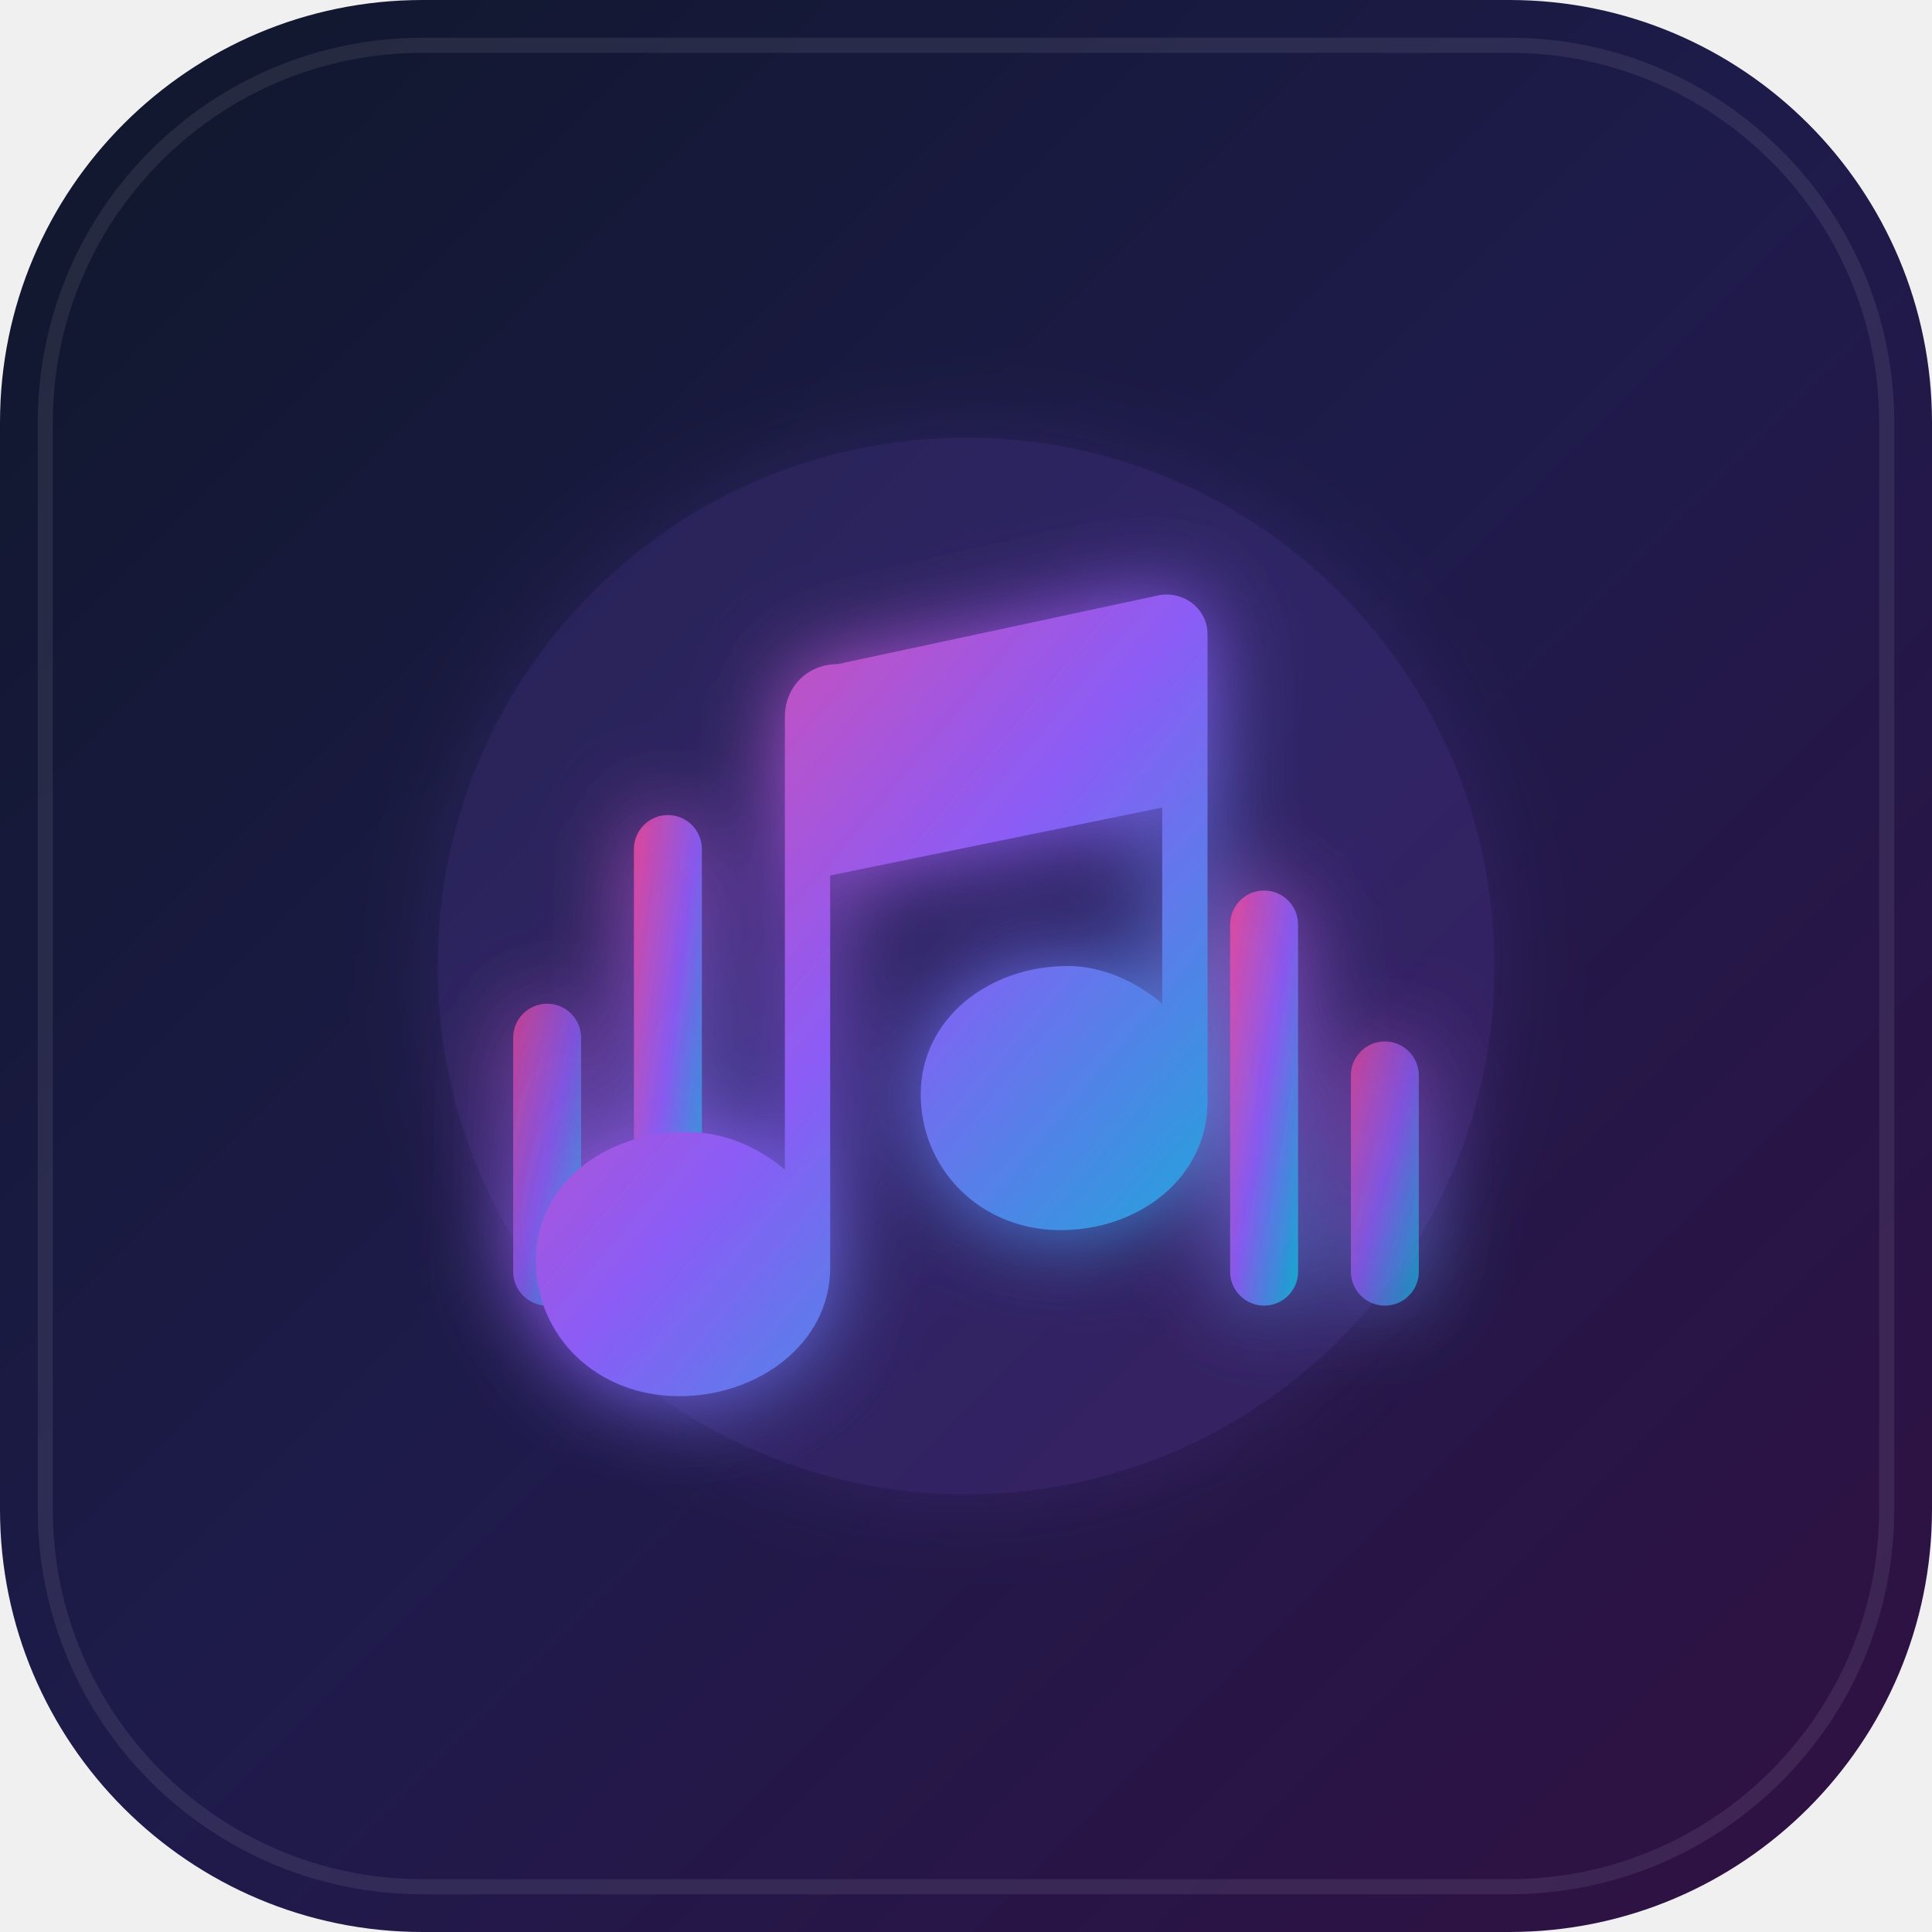
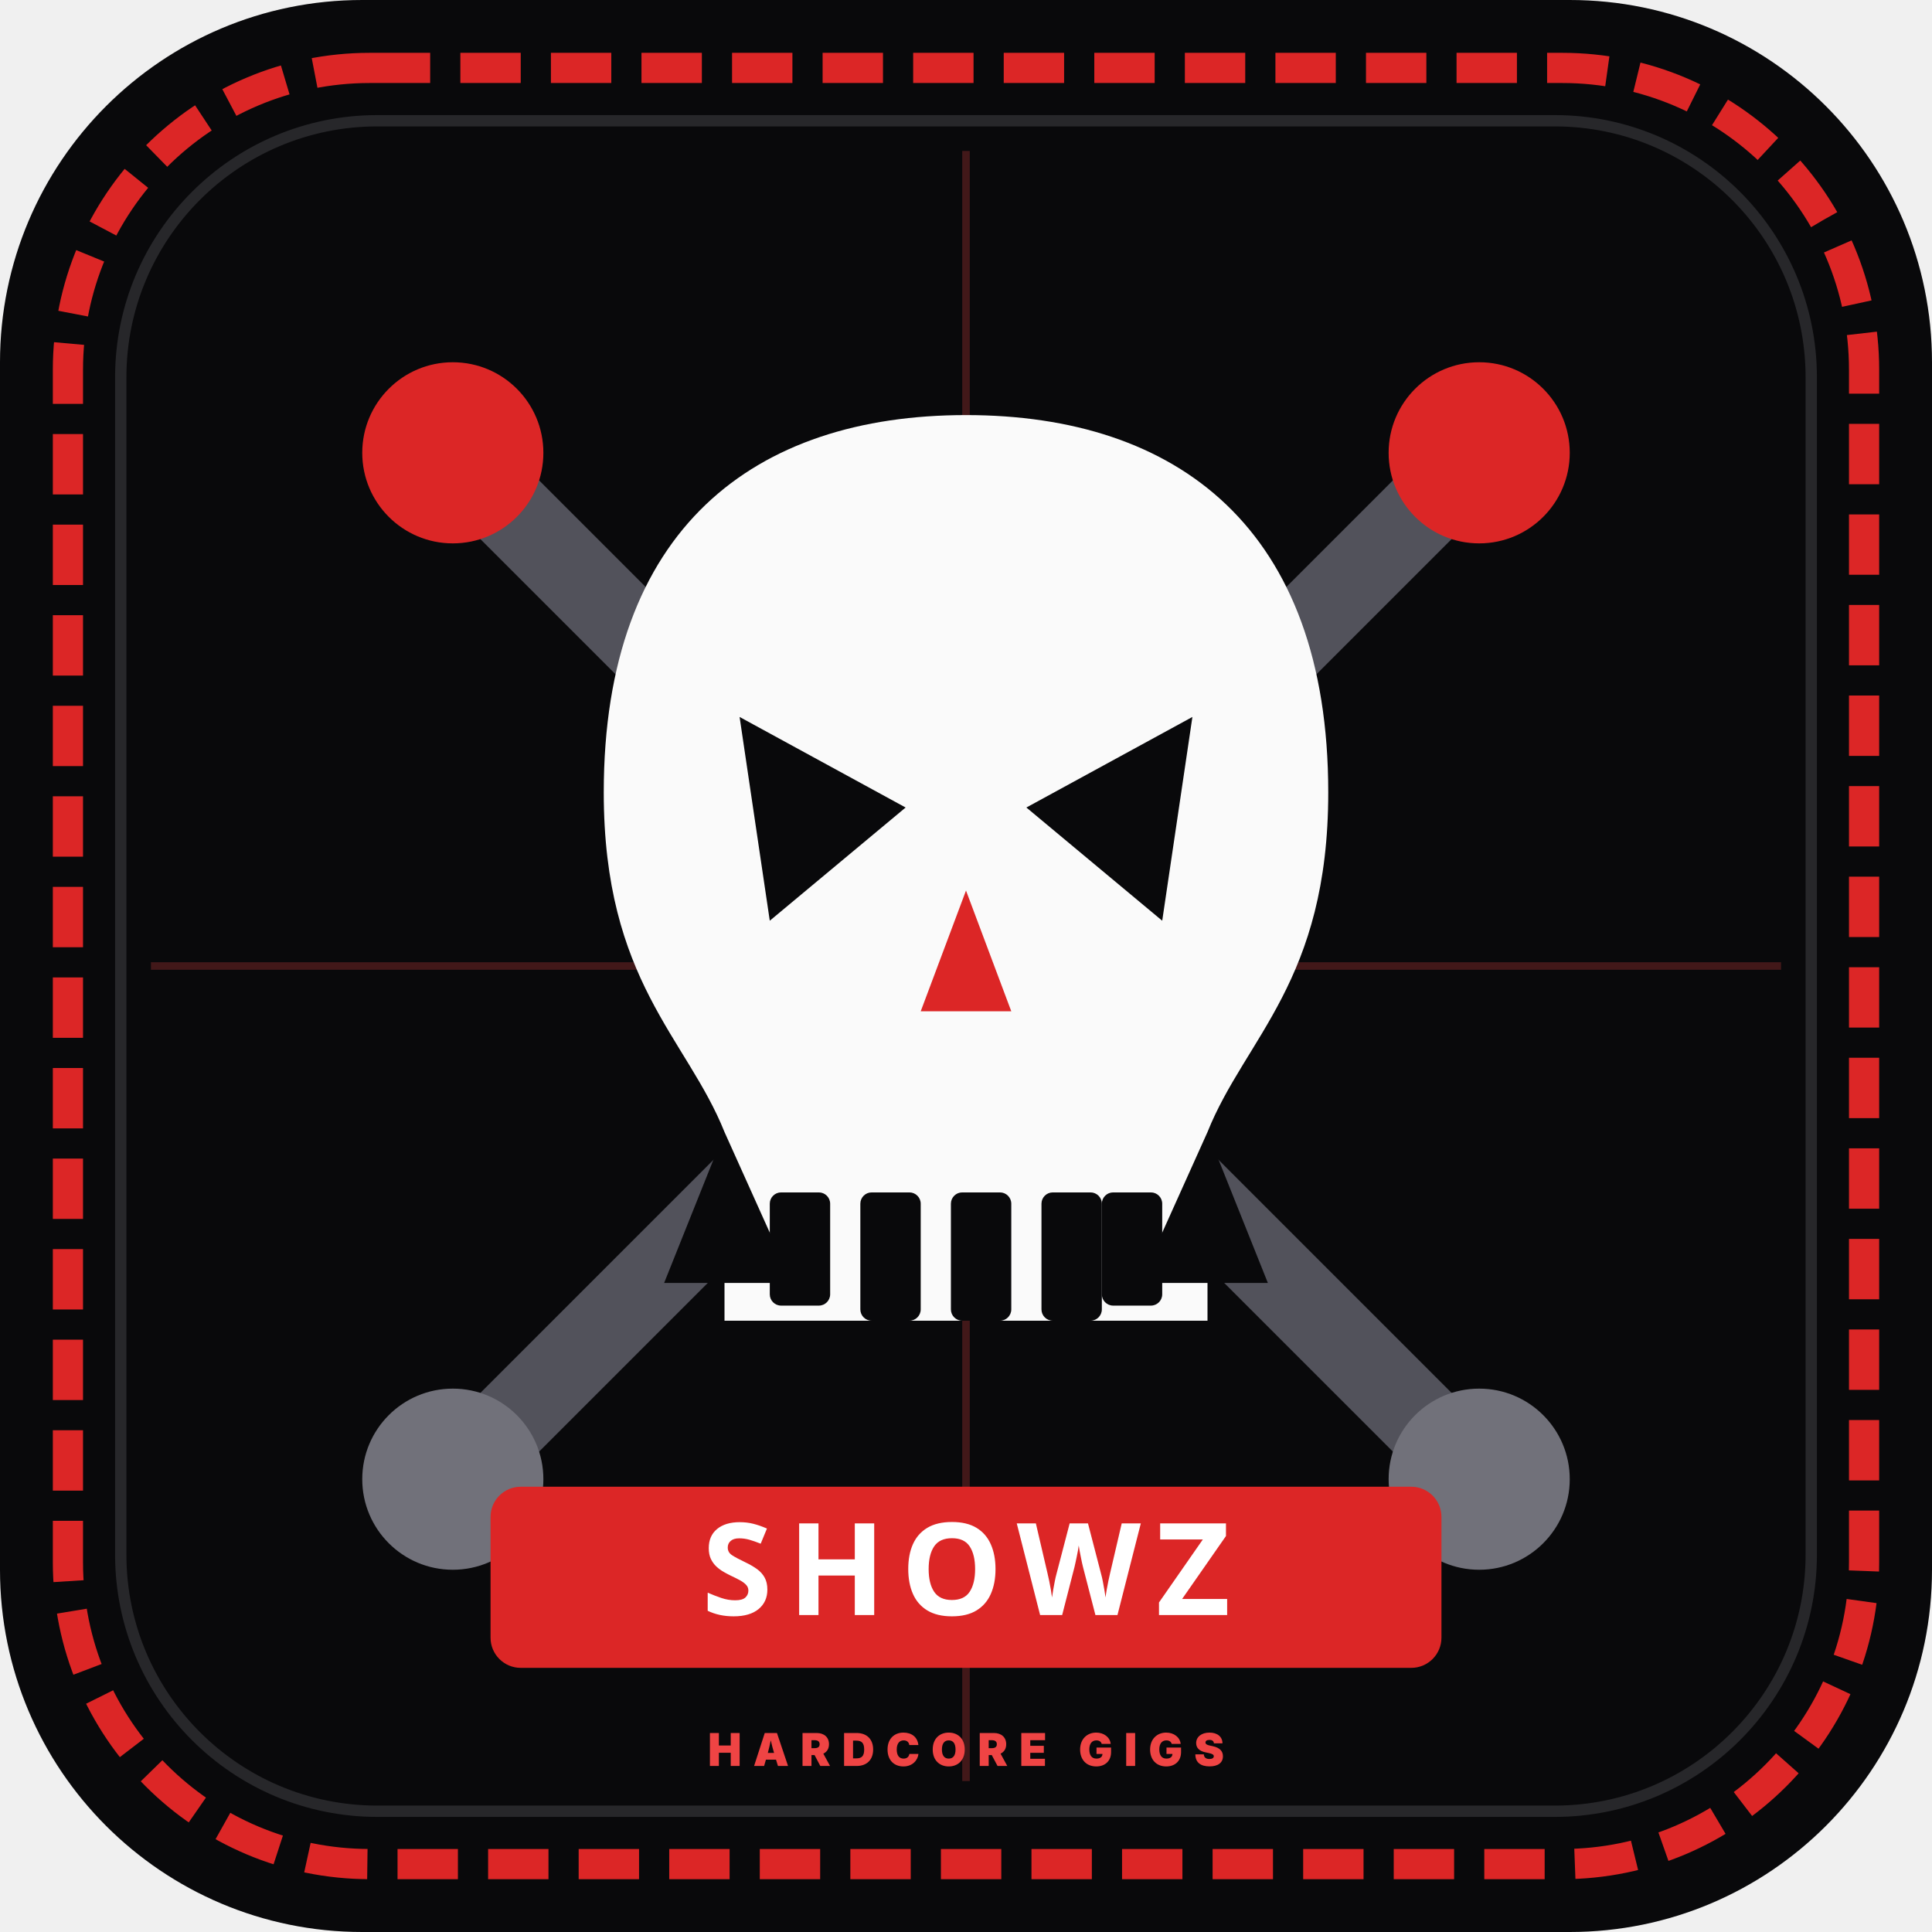
<svg xmlns="http://www.w3.org/2000/svg" viewBox="0 0 512 512" width="512" height="512">
  <defs>
-     <linearGradient id="bgGrad" x1="0%" y1="0%" x2="100%" y2="100%">
-       <stop offset="0%" stop-color="#0f172a" />
-       <stop offset="50%" stop-color="#1e1b4b" />
-       <stop offset="100%" stop-color="#311042" />
+     <linearGradient id="bloodGrad" x1="0%" y1="0%" x2="100%" y2="100%">
+       <stop offset="0%" stop-color="#b91c1c" />
+       <stop offset="50%" stop-color="#dc2626" />
+       <stop offset="100%" stop-color="#991b1b" />
    </linearGradient>
-     <linearGradient id="neonGrad" x1="0%" y1="0%" x2="100%" y2="100%">
-       <stop offset="0%" stop-color="#ec4899" />
-       <stop offset="50%" stop-color="#8b5cf6" />
-       <stop offset="100%" stop-color="#06b6d4" />
-     </linearGradient>
-     <filter id="glow" x="-20%" y="-20%" width="140%" height="140%">
-       <feGaussianBlur stdDeviation="12" result="blur" />
-       <feComposite in="SourceGraphic" in2="blur" operator="over" />
+     <filter id="distress">
+       <feTurbulence type="fractalNoise" baseFrequency="0.04" numOctaves="3" result="noise" />
+       <feDisplacementMap in="SourceGraphic" in2="noise" scale="3" xChannelSelector="R" yChannelSelector="G" />
    </filter>
  </defs>
-   <rect width="512" height="512" rx="112" fill="url(#bgGrad)" />
-   <rect x="12" y="12" width="488" height="488" rx="100" fill="none" stroke="rgba(255,255,255,0.08)" stroke-width="4" />
-   <circle cx="256" cy="256" r="140" fill="#8b5cf6" opacity="0.15" filter="url(#glow)" />
-   <g transform="translate(116, 106)" filter="url(#glow)">
-     <rect x="20" y="160" width="18" height="80" rx="9" fill="url(#neonGrad)" opacity="0.75" />
-     <rect x="52" y="110" width="18" height="130" rx="9" fill="url(#neonGrad)" opacity="0.9" />
-     <rect x="210" y="130" width="18" height="110" rx="9" fill="url(#neonGrad)" opacity="0.9" />
-     <rect x="242" y="170" width="18" height="70" rx="9" fill="url(#neonGrad)" opacity="0.75" />
-     <path d="M 104 230 C 104 250 85 264 64 264 C 42 264 26 248 26 228 C 26 208 44 194 66 194 C 76 194 85 198 92 204 L 92 84 C 92 76 98 70 106 70 L 190 52 C 197 50 204 55 204 62 L 204 186 C 204 206 186 220 165 220 C 144 220 128 204 128 184 C 128 164 146 150 167 150 C 176 150 185 154 192 160 L 192 108 L 104 126 Z" fill="url(#neonGrad)" />
+   <rect width="512" height="512" rx="96" fill="#09090b" />
+   <rect x="18" y="18" width="476" height="476" rx="80" fill="none" stroke="#dc2626" stroke-width="8" stroke-dasharray="16 8" />
+   <rect x="32" y="32" width="448" height="448" rx="68" fill="none" stroke="#27272a" stroke-width="3" />
+   <line x1="256" y1="40" x2="256" y2="472" stroke="#ef4444" stroke-width="2" stroke-opacity="0.25" />
+   <line x1="40" y1="256" x2="472" y2="256" stroke="#ef4444" stroke-width="2" stroke-opacity="0.25" />
+   <g transform="translate(0, 0)">
+     <path d="M 120 120 L 392 392" stroke="#52525b" stroke-width="22" stroke-linecap="round" />
+     <path d="M 392 120 L 120 392" stroke="#52525b" stroke-width="22" stroke-linecap="round" />
+     <circle cx="120" cy="120" r="24" fill="#dc2626" />
+     <circle cx="392" cy="120" r="24" fill="#dc2626" />
+     <circle cx="120" cy="392" r="24" fill="#71717a" />
+     <circle cx="392" cy="392" r="24" fill="#71717a" />
+     <path d="M 160 210 C 160 140 200 110 256 110 C 312 110 352 140 352 210 C 352 260 330 275 320 300 L 320 350 L 192 350 L 192 300 C 182 275 160 260 160 210 Z" fill="#fafafa" />
+     <path d="M 192 300 L 176 340 L 210 340 Z" fill="#09090b" />
+     <path d="M 320 300 L 336 340 L 302 340 Z" fill="#09090b" />
+     <polygon points="196,190 240,214 204,244" fill="#09090b" />
+     <polygon points="316,190 272,214 308,244" fill="#09090b" />
+     <polygon points="256,236 244,268 268,268" fill="#dc2626" />
+     <rect x="204" y="316" width="16" height="30" rx="3" fill="#09090b" />
+     <rect x="228" y="316" width="16" height="34" rx="3" fill="#09090b" />
+     <rect x="252" y="316" width="16" height="34" rx="3" fill="#09090b" />
+     <rect x="276" y="316" width="16" height="34" rx="3" fill="#09090b" />
+     <rect x="292" y="316" width="16" height="30" rx="3" fill="#09090b" />
  </g>
+   <rect x="130" y="394" width="252" height="48" rx="8" fill="#dc2626" />
+   <text x="256" y="428" font-family="Impact, Arial Black, sans-serif" font-weight="900" font-size="34" fill="#ffffff" text-anchor="middle" letter-spacing="4">SHOWZ</text>
+   <text x="256" y="468" font-family="-apple-system, sans-serif" font-weight="900" font-size="12" fill="#ef4444" text-anchor="middle" letter-spacing="3">HARDCORE GIGS</text>
</svg>
